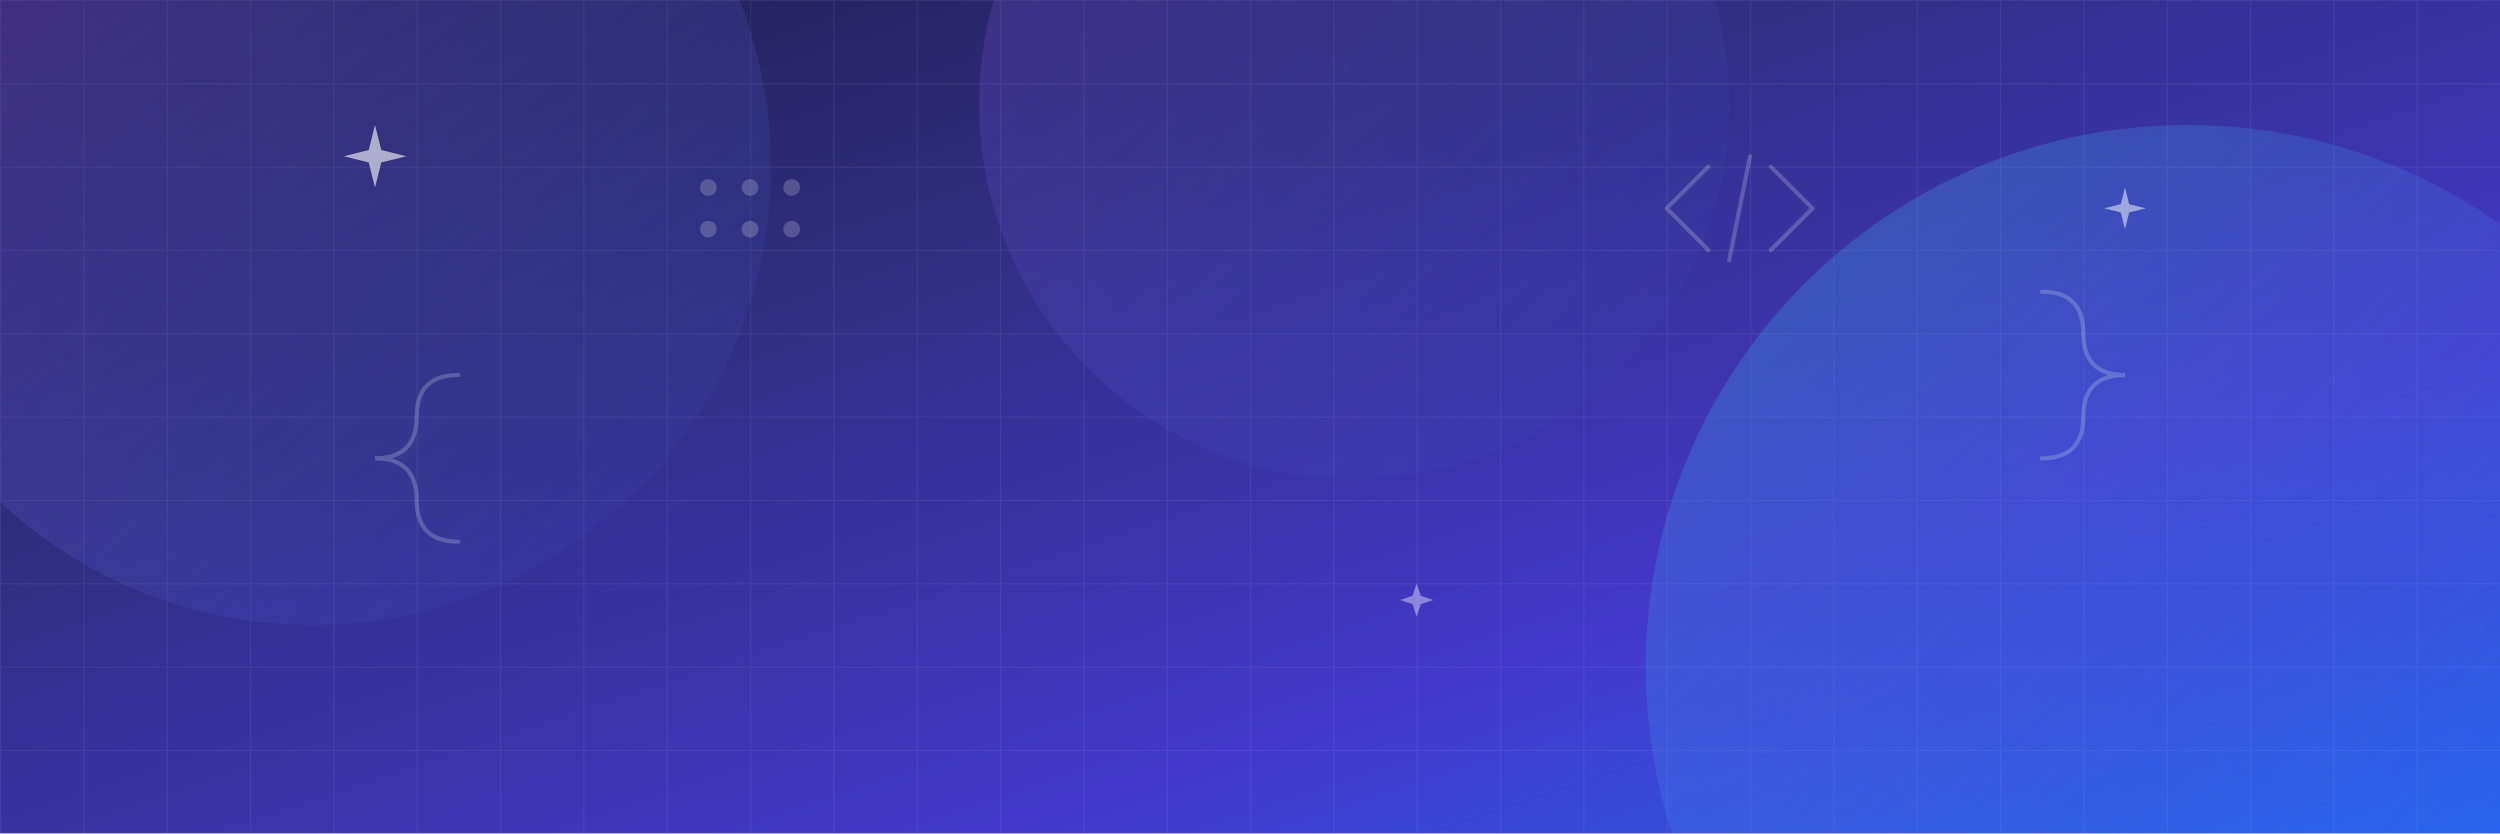
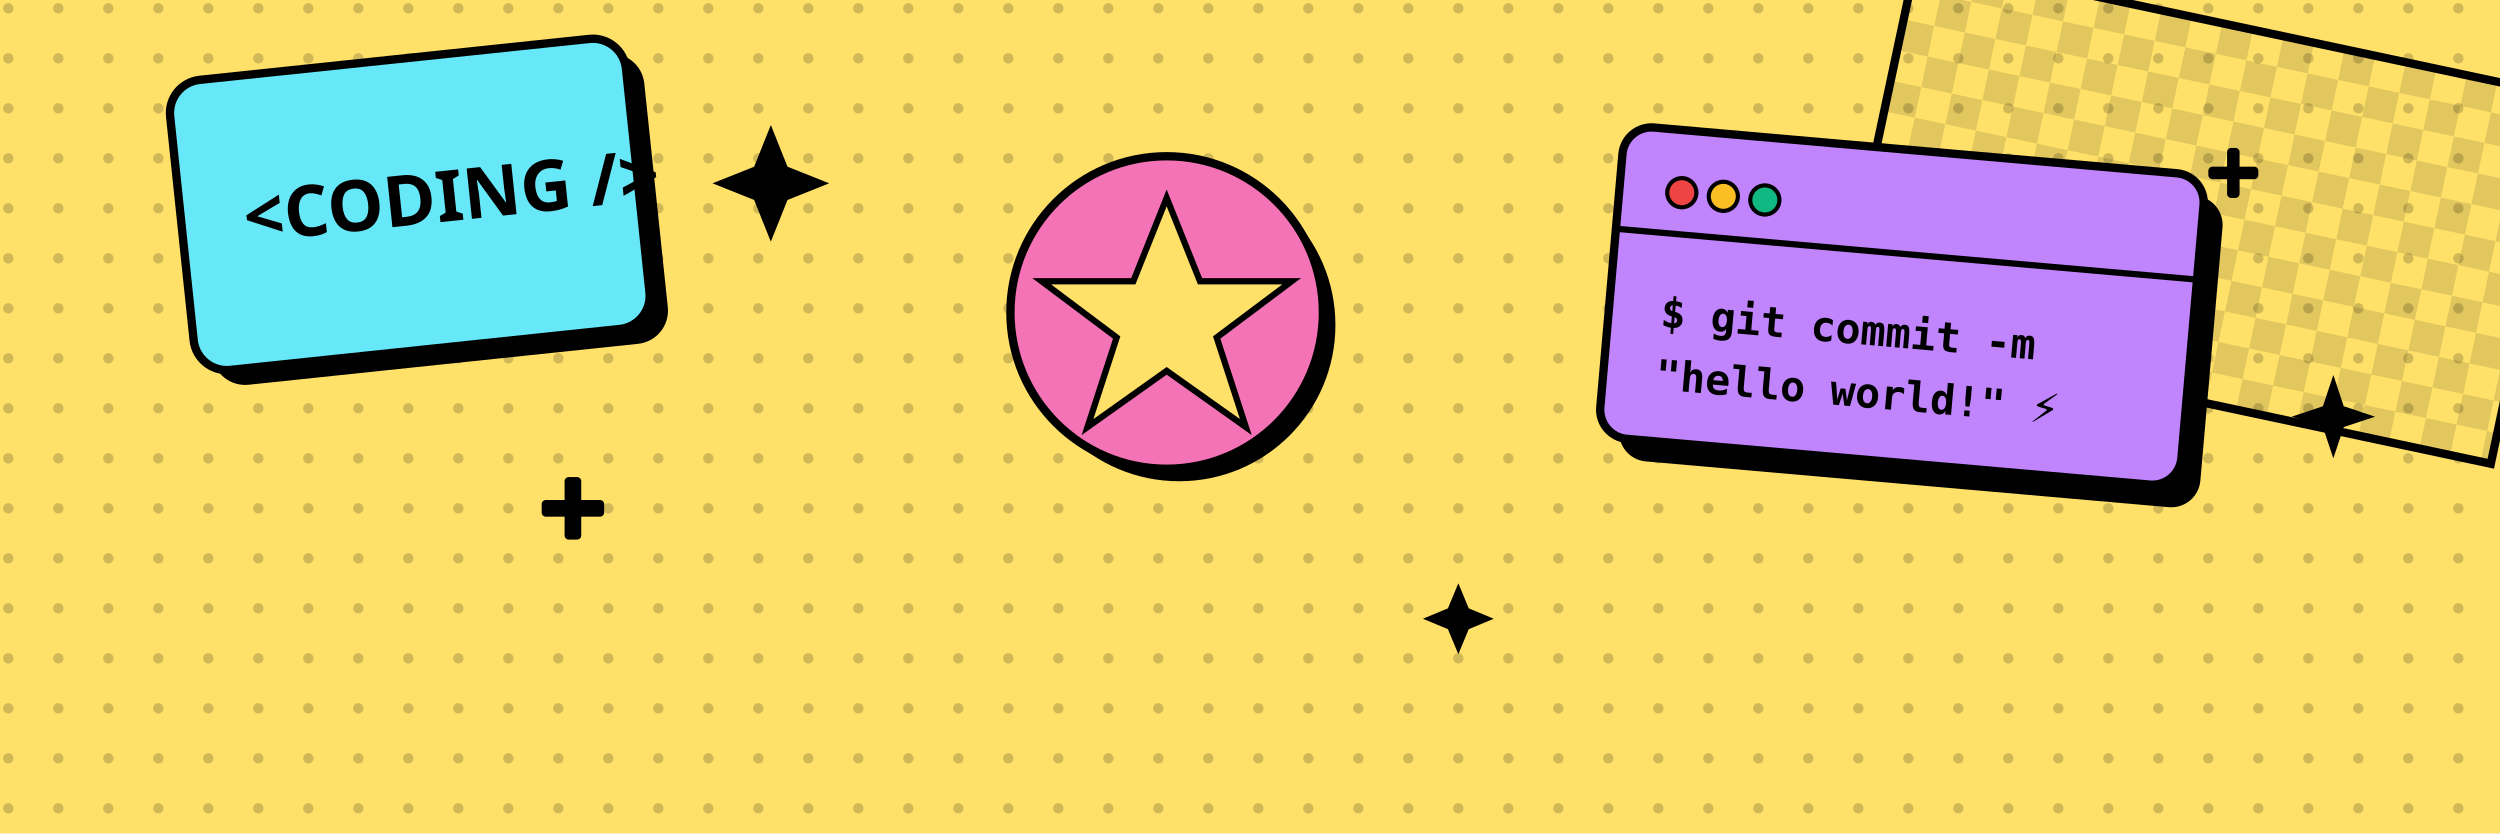
<svg xmlns="http://www.w3.org/2000/svg" viewBox="0 0 1200 400" width="100%" height="100%" preserveAspectRatio="xMidYMid slice">
  <defs>
-     <linearGradient id="coverGrad" x1="0%" y1="0%" x2="100%" y2="100%">
-       <stop offset="0%" stop-color="#1e1b4b" />
-       <stop offset="35%" stop-color="#312e81" />
-       <stop offset="70%" stop-color="#4338ca" />
-       <stop offset="100%" stop-color="#2563eb" />
-     </linearGradient>
-     <linearGradient id="circleGrad1" x1="0%" y1="0%" x2="100%" y2="100%">
-       <stop offset="0%" stop-color="#a855f7" stop-opacity="0.4" />
-       <stop offset="100%" stop-color="#3b82f6" stop-opacity="0" />
-     </linearGradient>
-     <linearGradient id="circleGrad2" x1="0%" y1="0%" x2="100%" y2="100%">
-       <stop offset="0%" stop-color="#38bdf8" stop-opacity="0.3" />
-       <stop offset="100%" stop-color="#6366f1" stop-opacity="0" />
-     </linearGradient>
-     <pattern id="grid" width="40" height="40" patternUnits="userSpaceOnUse">
-       <path d="M 40 0 L 0 0 0 40" fill="none" stroke="#ffffff" stroke-width="1" opacity="0.07" />
+     <pattern id="dotPattern" width="24" height="24" patternUnits="userSpaceOnUse">
+       <circle cx="4" cy="4" r="2.5" fill="#000000" opacity="0.18" />
+     </pattern>
+     <pattern id="checker" width="30" height="30" patternUnits="userSpaceOnUse">
+       <rect width="15" height="15" fill="#000000" />
+       <rect x="15" y="15" width="15" height="15" fill="#000000" />
    </pattern>
  </defs>
-   <rect width="1200" height="400" fill="url(#coverGrad)" />
-   <rect width="1200" height="400" fill="url(#grid)" />
-   <circle cx="150" cy="80" r="220" fill="url(#circleGrad1)" />
-   <circle cx="1050" cy="320" r="260" fill="url(#circleGrad2)" />
-   <circle cx="650" cy="50" r="180" fill="url(#circleGrad1)" opacity="0.6" />
-   <g opacity="0.2" stroke="#ffffff" stroke-width="2" fill="none">
-     <path d="M 220 180 Q 200 180 200 200 Q 200 220 180 220 Q 200 220 200 240 Q 200 260 220 260" stroke-linecap="round" />
-     <path d="M 980 140 Q 1000 140 1000 160 Q 1000 180 1020 180 Q 1000 180 1000 200 Q 1000 220 980 220" stroke-linecap="round" />
-     <path d="M 820 80 L 800 100 L 820 120" stroke-linecap="round" stroke-linejoin="round" />
-     <path d="M 840 75 L 830 125" stroke-linecap="round" />
-     <path d="M 850 80 L 870 100 L 850 120" stroke-linecap="round" stroke-linejoin="round" />
-     <circle cx="340" cy="90" r="3" fill="#ffffff" />
-     <circle cx="360" cy="90" r="3" fill="#ffffff" />
-     <circle cx="380" cy="90" r="3" fill="#ffffff" />
-     <circle cx="340" cy="110" r="3" fill="#ffffff" />
-     <circle cx="360" cy="110" r="3" fill="#ffffff" />
-     <circle cx="380" cy="110" r="3" fill="#ffffff" />
+   <rect width="1200" height="400" fill="#FFE169" />
+   <rect width="1200" height="400" fill="url(#dotPattern)" />
+   <g transform="translate(920, -20) rotate(12)">
+     <rect width="320" height="180" fill="url(#checker)" opacity="0.12" />
+     <rect width="320" height="180" fill="none" stroke="#000000" stroke-width="4" />
  </g>
-   <g fill="#ffffff">
-     <polygon points="180,60 183,72 195,75 183,78 180,90 177,78 165,75 177,72" opacity="0.6" />
-     <polygon points="1020,90 1022,98 1030,100 1022,102 1020,110 1018,102 1010,100 1018,98" opacity="0.5" />
-     <polygon points="680,280 682,286 688,288 682,290 680,296 678,290 672,288 678,286" opacity="0.4" />
+   <g transform="translate(80, 40) rotate(-6)">
+     <rect x="8" y="8" width="220" height="140" fill="#000000" rx="16" />
+     <rect x="0" y="0" width="220" height="140" fill="#67E8F9" stroke="#000000" stroke-width="4" rx="16" />
+     <text x="30" y="80" font-family="system-ui, sans-serif" font-weight="900" font-size="34" fill="#000000">&lt;CODING /&gt;</text>
+   </g>
+   <g transform="translate(480, 70)">
+     <circle cx="86" cy="86" r="75" fill="#000000" />
+     <circle cx="80" cy="80" r="75" fill="#F472B6" stroke="#000000" stroke-width="4" />
+     <polygon points="80,25 96,65 140,65 104,92 118,135 80,108 42,135 56,92 20,65 64,65" fill="#FFE169" stroke="#000000" stroke-width="3" />
+   </g>
+   <g transform="translate(780, 60) rotate(5)">
+     <rect x="10" y="10" width="280" height="150" fill="#000000" rx="14" />
+     <rect x="0" y="0" width="280" height="150" fill="#C084FC" stroke="#000000" stroke-width="4" rx="14" />
+     <circle cx="30" cy="30" r="7" fill="#EF4444" stroke="#000000" stroke-width="2" />
+     <circle cx="50" cy="30" r="7" fill="#FBBF24" stroke="#000000" stroke-width="2" />
+     <circle cx="70" cy="30" r="7" fill="#10B981" stroke="#000000" stroke-width="2" />
+     <line x1="0" y1="50" x2="280" y2="50" stroke="#000000" stroke-width="3" />
+     <text x="25" y="95" font-family="monospace" font-weight="900" font-size="20" fill="#000000">$ git commit -m</text>
+     <text x="25" y="125" font-family="monospace" font-weight="900" font-size="20" fill="#000000">"hello world!" ⚡</text>
+   </g>
+   <g fill="#000000">
+     <path d="M 370 60 L 378 80 L 398 88 L 378 96 L 370 116 L 362 96 L 342 88 L 362 80 Z" />
+     <path d="M 1120 180 L 1125 195 L 1140 200 L 1125 205 L 1120 220 L 1115 205 L 1100 200 L 1115 195 Z" />
+     <path d="M 700 280 L 705 292 L 717 297 L 705 302 L 700 314 L 695 302 L 683 297 L 695 292 Z" />
+     <rect x="260" y="240" width="30" height="8" rx="2" />
+     <rect x="271" y="229" width="8" height="30" rx="2" />
+     <rect x="1060" y="80" width="24" height="6" rx="2" />
+     <rect x="1069" y="71" width="6" height="24" rx="2" />
  </g>
</svg>
